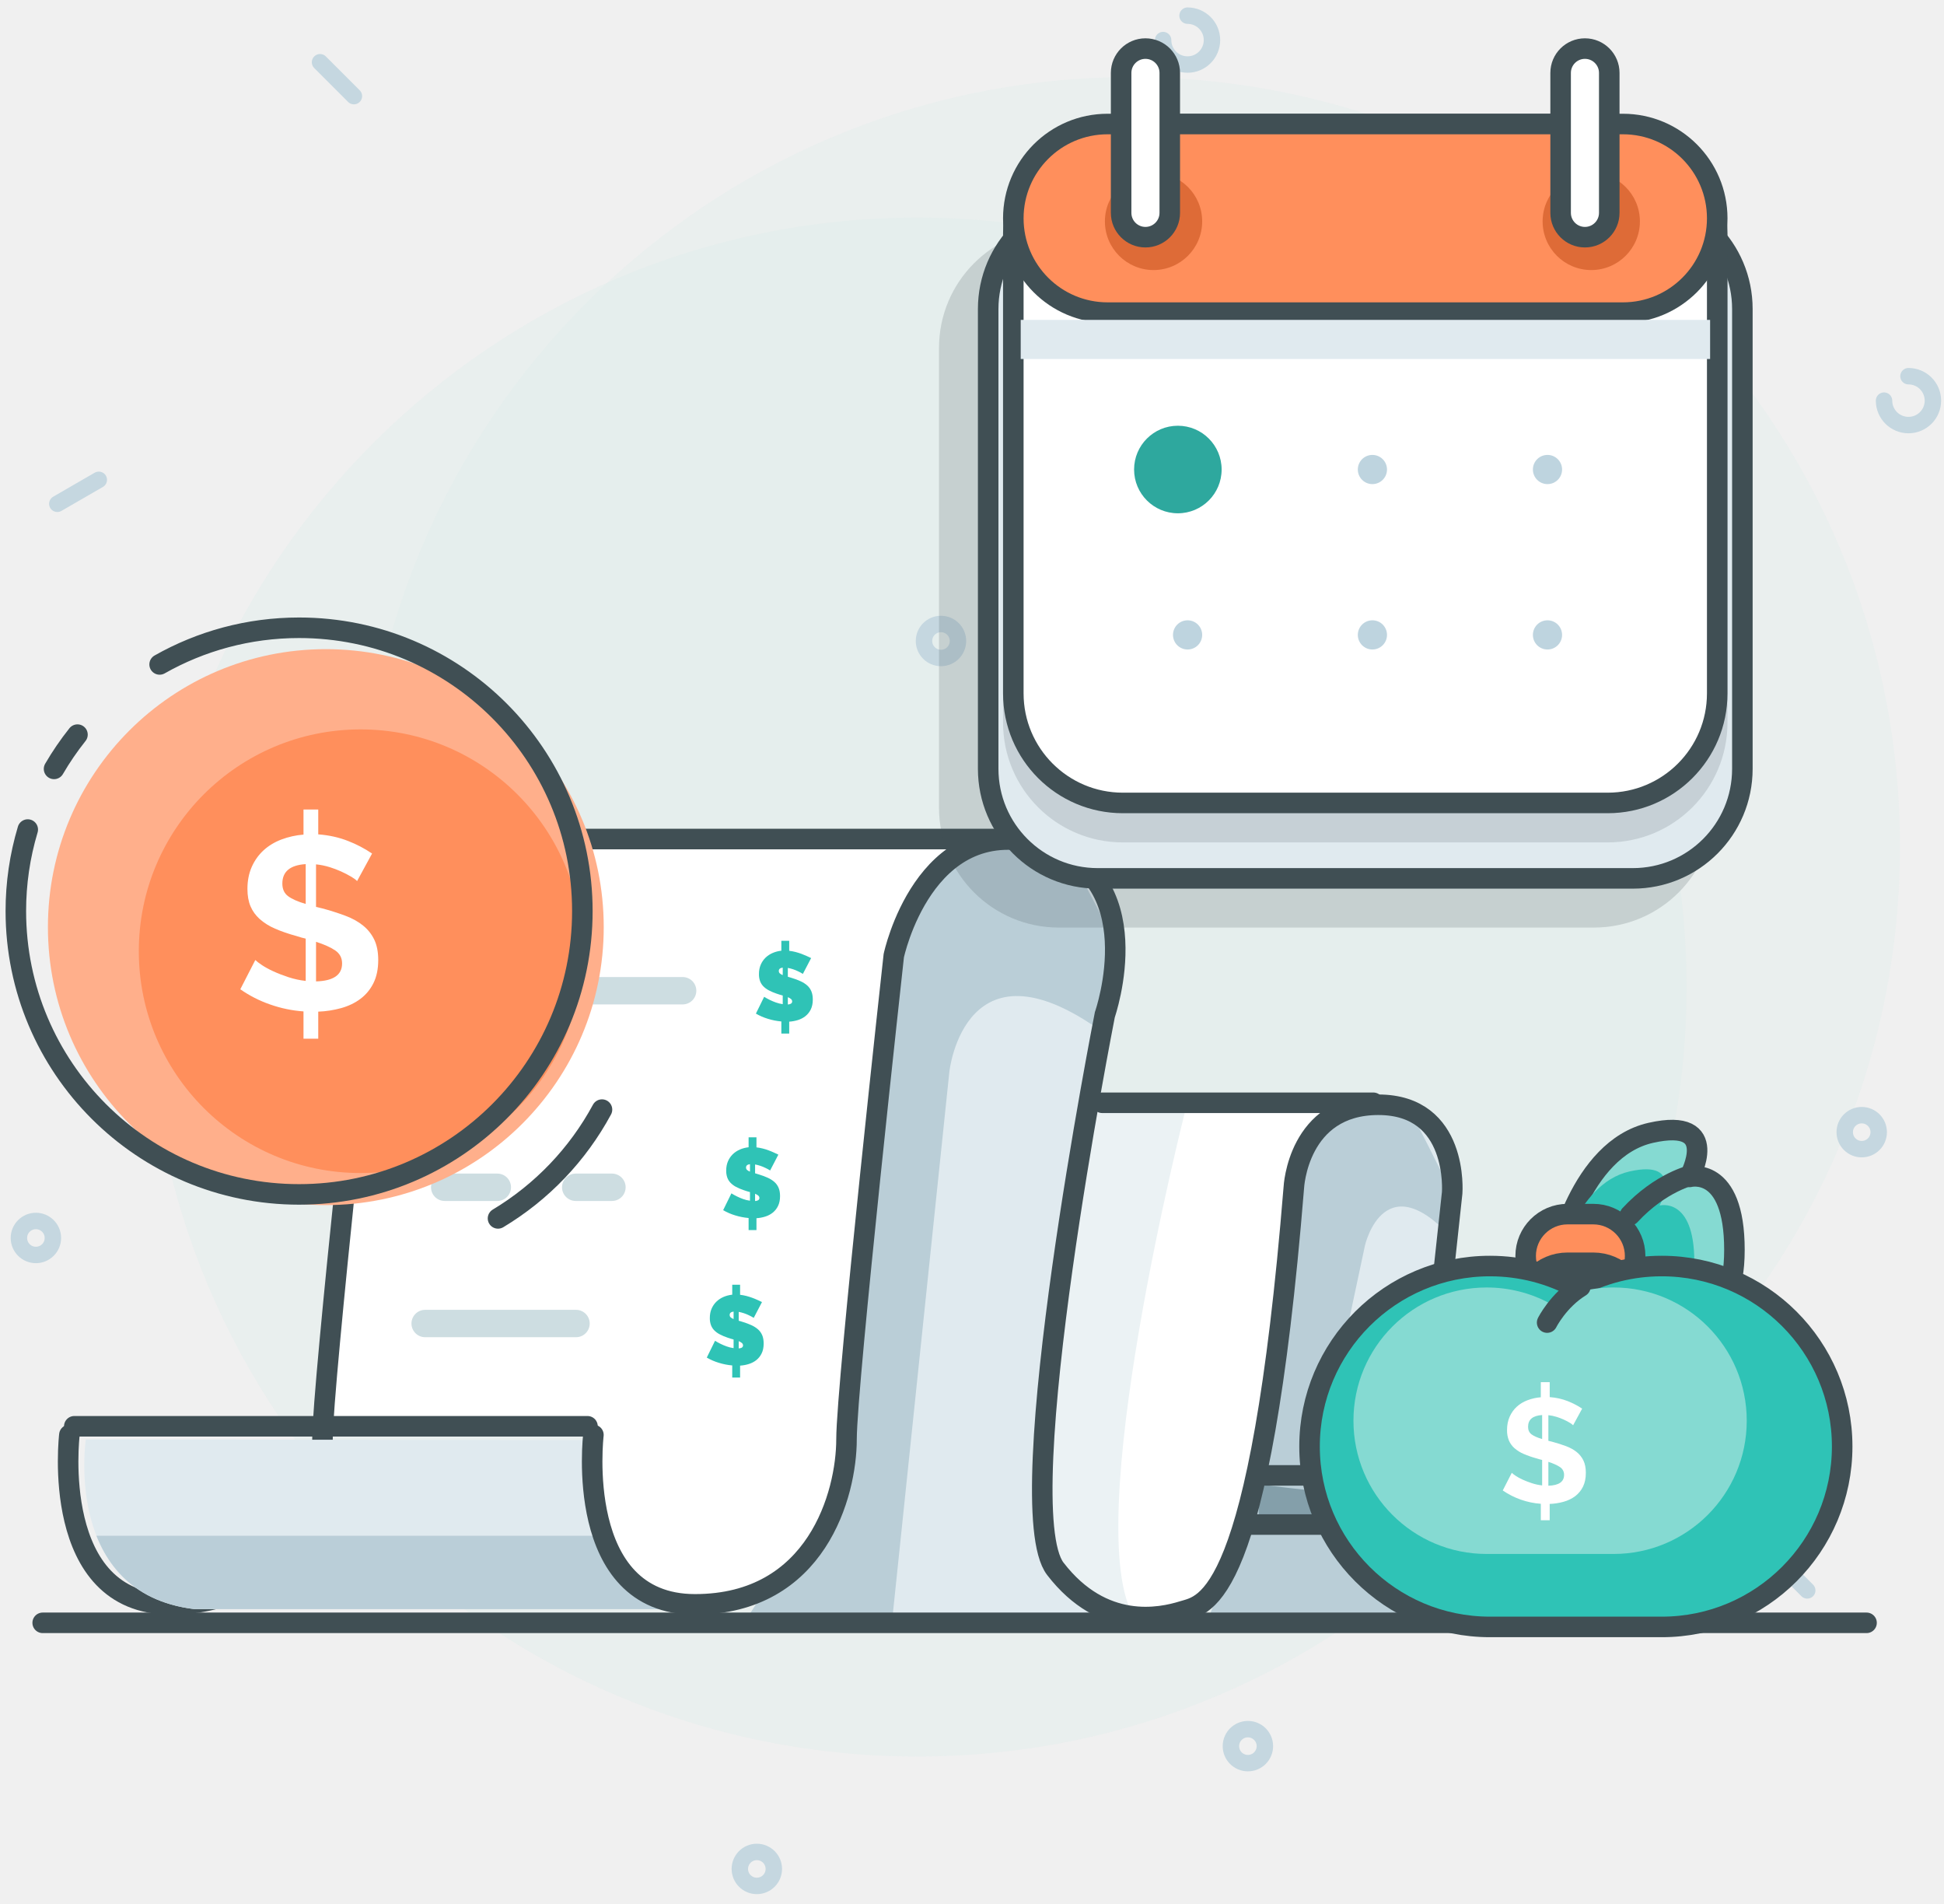
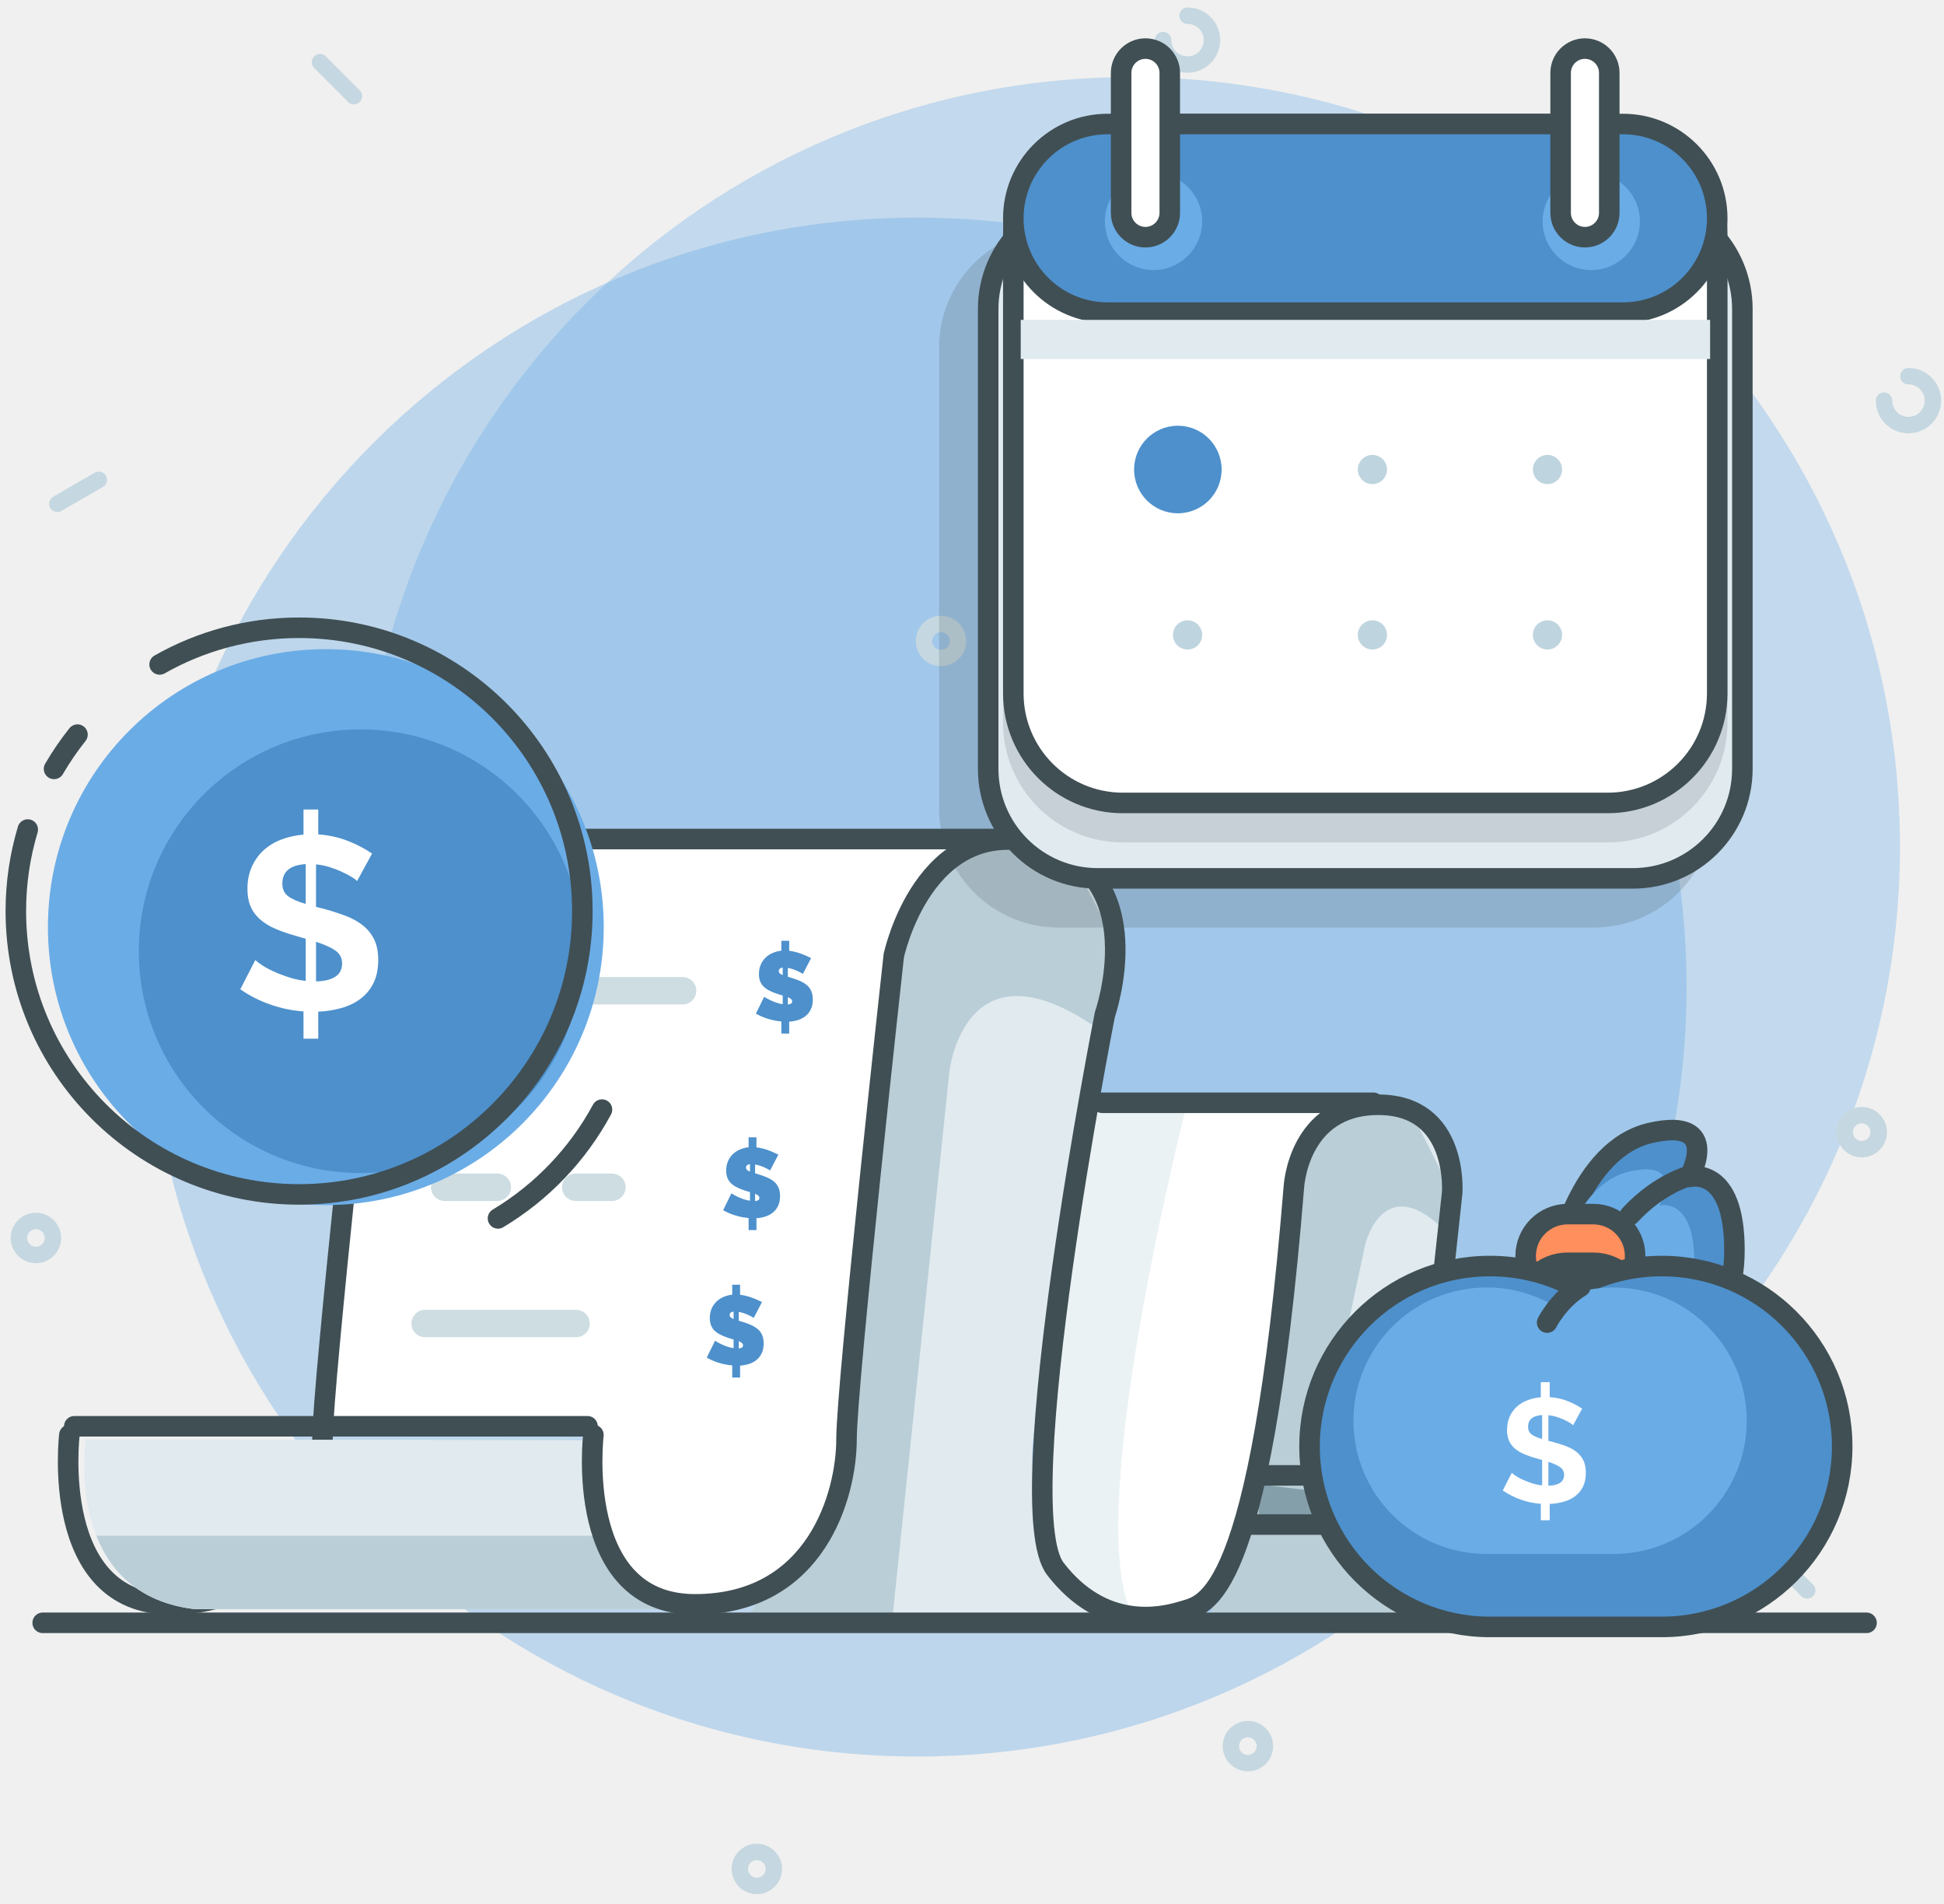
<svg xmlns="http://www.w3.org/2000/svg" xmlns:xlink="http://www.w3.org/1999/xlink" width="142" height="139" viewBox="0 0 142 139">
  <defs>
    <path d="M22.6 38.094l-21.775-.07s4.356-9.767 5.083-21.37C6.634 5.051 8.162.064 12.627.064c4.464 0 6.173 3.51 6.173 5.02 0 1.51-1.594 18.618-1.594 18.618s.091 5.004 5.19 4.162c5.1-.842 13.843-4.637 13.843-4.637s3.619-1.538 3.619 2.71-10.357 4.77-10.357 4.77l-6.217.579s-3.231 1.093-3.231 2.804c0 1.712 2.546 4.004 2.546 4.004z" id="a" />
    <path d="M.918 57.76l25.731.413s-5.72-5.68-4.967-13.174c.753-7.494 4.956-29.944 4.956-29.944S30.92 6.736 25.2 2.391c-5.722-4.346-11.503 2.206-11.503 2.206s-2 2.289-2.683 8.123c-.682 5.835-3.144 34.177-3.144 34.177L.918 57.759z" id="c" />
    <path d="M.328.656S-1.36 11.89 8.251 13.053h36.433s-7.991.172-7.991-12.34L.328.656z" id="e" />
  </defs>
  <g fill="none" fill-rule="evenodd">
    <path d="M-10-6h160v160H-10z" />
-     <g transform="translate(10.812 5.335)" fill="#DDECEA">
+     <g transform="translate(10.812 5.335)" fill="#6aace6">
      <circle opacity=".383" cx="56.192" cy="66.749" r="56.192" />
      <ellipse opacity=".336" cx="71.779" cy="56.488" rx="56.192" ry="56.192" />
    </g>
    <g transform="translate(1.38 1.123)" stroke="#C5D7E0" stroke-width="1.2" stroke-linecap="round">
      <path d="M24.471 5.896l-2.474-2.474m108.633 111.6l-2.475-2.474M2.807 35.668l3.03-1.75M9.39 68.581l3.03-1.75" fill="#DAE2E6" />
      <path d="M136.24 28.135a1.785 1.785 0 1 0 1.785-1.785M83.579 1.804A1.785 1.785 0 1 0 85.364.02" stroke-linejoin="round" />
      <ellipse stroke-linejoin="round" cx="134.61" cy="81.557" rx="1.241" ry="1.241" />
      <circle stroke-linejoin="round" cx="53.903" cy="135.362" r="1.241" />
      <ellipse stroke-linejoin="round" cx="1.242" cy="89.284" rx="1.241" ry="1.241" />
      <ellipse stroke-linejoin="round" cx="89.773" cy="126.395" rx="1.241" ry="1.241" />
      <ellipse stroke-linejoin="round" cx="67.354" cy="45.687" rx="1.241" ry="1.241" />
    </g>
    <g transform="translate(87.283 80.534)">
      <mask id="b" fill="#fff">
        <use xlink:href="#a" />
      </mask>
      <use fill="#E0EAEF" xlink:href="#a" />
      <path d="M6.173 39.756l6.25-29.343s1.46-6.382 6.818 0c5.357 6.382-6.296-15.087-6.296-15.087L1.583 2.646l-3.464 27.85-1.97 7.627 10.024 1.633z" fill="#BACED7" mask="url(#b)" />
      <path d="M4.663 27.858s13.717 1.906 18.738.426c5.02-1.479 15.36-11.465 15.36-11.465l8.123 11.4-2.125 12.673-33.56 4.826-12.807-2.663 6.271-15.197z" fill="#BACED7" mask="url(#b)" />
      <path d="M4.663 27.858s13.717 1.906 18.738.426c5.02-1.479 15.36-11.465 15.36-11.465l8.123 11.4-2.125 12.673-17.542-9.623H4.663v-3.41z" fill="#849FAA" mask="url(#b)" />
    </g>
    <g transform="translate(53.79 60.199)">
      <mask id="d" fill="#fff">
        <use xlink:href="#c" />
      </mask>
      <use fill="#E0EAEF" xlink:href="#c" />
      <path d="M11.263 59.236l4.294-41.17s1.13-10.505 11.663-2.547c10.533 7.957-9.862-25.262-9.862-25.262L6.174.138l-4.415 55.25-3.558 2.77 1.727 4.387 11.335-3.31z" fill="#BACED7" mask="url(#d)" />
    </g>
    <path fill="#FFF" d="M23.884 103.605l3.3-34.438 2.018-4.845 4.322-2.728 3.75-.441H70.48l-3.368 4.103-1.522 3.708-4.266 37.423-.254 2.772-1.805 4.378-2.743 2.46-3.42.76-3.126.227-3.425-1.026-1.883-2.685-1.496-5.037v-3.94z" />
    <path d="M5.068 104.79s-1.48 12.374 7.42 12.374 11.068-8.068 11.068-12.059c0-3.99 3.452-35.311 3.452-35.311s1.098-8.52 10.154-8.52h36.239" stroke="#404F54" stroke-width="1.5" stroke-linecap="round" />
    <g transform="translate(5.942 104.458)">
      <mask id="f" fill="#fff">
        <use xlink:href="#e" />
      </mask>
      <use fill="#E0EAEF" xlink:href="#e" />
      <path fill="#BACED8" mask="url(#f)" d="M-3.589 7.697H56.22v11.962H-3.589z" />
    </g>
    <path d="M106.968 107.747H92.463m16.897 3.589H91.268" stroke="#404F54" stroke-width="1.5" stroke-linecap="round" />
    <path d="M34.058 72.351h15.805" stroke="#CDDDE1" stroke-width="2" stroke-linecap="round" />
-     <path d="M58.646 71.122a2.92 2.92 0 0 0-.344-.186 2.95 2.95 0 0 0-.754-.251v.646c.043.01.088.022.136.04.048.016.098.031.151.046.234.071.446.15.635.237.19.086.35.187.485.305.134.117.236.26.308.427.072.167.108.37.108.61 0 .282-.05.522-.147.721a1.404 1.404 0 0 1-.388.488c-.16.127-.343.223-.549.287a2.714 2.714 0 0 1-.639.119v.868h-.574v-.883a4.706 4.706 0 0 1-.983-.194 4.062 4.062 0 0 1-.876-.38l.603-1.227a4.433 4.433 0 0 0 .851.412c.165.06.333.102.506.126v-.632a5.263 5.263 0 0 1-.445-.136 3.754 3.754 0 0 1-.582-.248 1.577 1.577 0 0 1-.402-.301 1.077 1.077 0 0 1-.233-.384 1.496 1.496 0 0 1-.075-.495c0-.259.043-.487.13-.686a1.58 1.58 0 0 1 .35-.513 1.73 1.73 0 0 1 .521-.344 2.16 2.16 0 0 1 .635-.165v-.725h.574v.732c.158.019.311.048.46.086.148.038.29.083.427.133.136.05.264.103.384.158.12.055.23.106.33.154l-.603 1.155zm-.782 2.01a.228.228 0 0 0-.086-.176.796.796 0 0 0-.23-.133v.532a.467.467 0 0 0 .244-.072.184.184 0 0 0 .072-.15zm-.976-2.225c0 .072.024.13.071.176a.68.68 0 0 0 .216.126v-.546c-.192.024-.287.105-.287.244zm-.634 14.57a2.92 2.92 0 0 0-.345-.187 2.95 2.95 0 0 0-.753-.251v.646c.043.01.088.023.136.04.048.016.098.032.15.046.235.072.447.15.636.237.189.086.35.188.484.305.134.117.237.26.309.427.072.167.108.37.108.61 0 .282-.05.523-.148.721a1.404 1.404 0 0 1-.387.488c-.16.127-.343.223-.55.287a2.714 2.714 0 0 1-.638.119v.868h-.574v-.883a4.706 4.706 0 0 1-.983-.193 4.062 4.062 0 0 1-.876-.38l.603-1.228a4.543 4.543 0 0 0 .85.413c.165.06.334.101.506.125v-.631a5.263 5.263 0 0 1-.445-.137 3.754 3.754 0 0 1-.581-.247 1.577 1.577 0 0 1-.402-.302 1.077 1.077 0 0 1-.233-.384 1.496 1.496 0 0 1-.076-.495c0-.258.044-.487.13-.685a1.58 1.58 0 0 1 .351-.514 1.73 1.73 0 0 1 .52-.344 2.16 2.16 0 0 1 .636-.165v-.725h.574v.732a3.776 3.776 0 0 1 .886.219c.137.05.265.103.384.158.12.055.23.106.33.154l-.602 1.156zm-.783 2.01a.228.228 0 0 0-.086-.177.796.796 0 0 0-.23-.132v.53a.463.463 0 0 0 .245-.071.184.184 0 0 0 .071-.15zm-.976-2.226c0 .072.024.13.072.176a.68.68 0 0 0 .215.126v-.546c-.191.024-.287.106-.287.244zm.562 10.981a2.92 2.92 0 0 0-.344-.186 2.95 2.95 0 0 0-.754-.251v.646c.043.01.089.022.137.039.048.017.098.032.15.047.235.071.447.15.636.236.189.087.35.188.484.306.134.117.237.26.309.427.071.167.107.37.107.61 0 .282-.049.522-.147.72a1.404 1.404 0 0 1-.387.489c-.16.127-.344.222-.55.287a2.714 2.714 0 0 1-.638.118v.869h-.574v-.883a4.706 4.706 0 0 1-.984-.194 4.062 4.062 0 0 1-.875-.38l.603-1.227a4.414 4.414 0 0 0 .85.412c.165.06.334.102.506.126v-.632a5.263 5.263 0 0 1-.445-.136 3.754 3.754 0 0 1-.581-.248 1.577 1.577 0 0 1-.402-.301 1.077 1.077 0 0 1-.233-.384 1.496 1.496 0 0 1-.076-.495c0-.259.043-.487.13-.686a1.58 1.58 0 0 1 .351-.513 1.73 1.73 0 0 1 .52-.344 2.16 2.16 0 0 1 .636-.165v-.725h.574v.732c.158.019.31.048.46.086a5.008 5.008 0 0 1 .81.291c.12.055.23.106.33.154l-.603 1.155zm-.782 2.01a.228.228 0 0 0-.086-.176.796.796 0 0 0-.23-.133v.531c.115-.01.197-.033.244-.071a.184.184 0 0 0 .072-.151zm-.976-2.225c0 .072.024.13.072.176a.68.68 0 0 0 .215.125v-.545c-.191.024-.287.105-.287.244z" fill="#2FC3B6" />
+     <path d="M58.646 71.122a2.92 2.92 0 0 0-.344-.186 2.95 2.95 0 0 0-.754-.251v.646c.043.01.088.022.136.04.048.016.098.031.151.046.234.071.446.15.635.237.19.086.35.187.485.305.134.117.236.26.308.427.072.167.108.37.108.61 0 .282-.05.522-.147.721a1.404 1.404 0 0 1-.388.488c-.16.127-.343.223-.549.287a2.714 2.714 0 0 1-.639.119v.868h-.574v-.883a4.706 4.706 0 0 1-.983-.194 4.062 4.062 0 0 1-.876-.38l.603-1.227a4.433 4.433 0 0 0 .851.412c.165.06.333.102.506.126v-.632a5.263 5.263 0 0 1-.445-.136 3.754 3.754 0 0 1-.582-.248 1.577 1.577 0 0 1-.402-.301 1.077 1.077 0 0 1-.233-.384 1.496 1.496 0 0 1-.075-.495c0-.259.043-.487.13-.686a1.58 1.58 0 0 1 .35-.513 1.73 1.73 0 0 1 .521-.344 2.16 2.16 0 0 1 .635-.165v-.725h.574v.732c.158.019.311.048.46.086.148.038.29.083.427.133.136.05.264.103.384.158.12.055.23.106.33.154l-.603 1.155zm-.782 2.01a.228.228 0 0 0-.086-.176.796.796 0 0 0-.23-.133v.532a.467.467 0 0 0 .244-.072.184.184 0 0 0 .072-.15zm-.976-2.225c0 .072.024.13.071.176a.68.68 0 0 0 .216.126v-.546c-.192.024-.287.105-.287.244zm-.634 14.57a2.92 2.92 0 0 0-.345-.187 2.95 2.95 0 0 0-.753-.251v.646c.043.01.088.023.136.04.048.016.098.032.15.046.235.072.447.15.636.237.189.086.35.188.484.305.134.117.237.26.309.427.072.167.108.37.108.61 0 .282-.05.523-.148.721a1.404 1.404 0 0 1-.387.488c-.16.127-.343.223-.55.287a2.714 2.714 0 0 1-.638.119v.868h-.574v-.883a4.706 4.706 0 0 1-.983-.193 4.062 4.062 0 0 1-.876-.38l.603-1.228a4.543 4.543 0 0 0 .85.413c.165.06.334.101.506.125v-.631a5.263 5.263 0 0 1-.445-.137 3.754 3.754 0 0 1-.581-.247 1.577 1.577 0 0 1-.402-.302 1.077 1.077 0 0 1-.233-.384 1.496 1.496 0 0 1-.076-.495c0-.258.044-.487.13-.685a1.58 1.58 0 0 1 .351-.514 1.73 1.73 0 0 1 .52-.344 2.16 2.16 0 0 1 .636-.165v-.725h.574v.732a3.776 3.776 0 0 1 .886.219c.137.05.265.103.384.158.12.055.23.106.33.154l-.602 1.156zm-.783 2.01a.228.228 0 0 0-.086-.177.796.796 0 0 0-.23-.132v.53a.463.463 0 0 0 .245-.071.184.184 0 0 0 .071-.15zm-.976-2.226c0 .072.024.13.072.176a.68.68 0 0 0 .215.126v-.546c-.191.024-.287.106-.287.244zm.562 10.981a2.92 2.92 0 0 0-.344-.186 2.95 2.95 0 0 0-.754-.251v.646c.043.01.089.022.137.039.048.017.098.032.15.047.235.071.447.15.636.236.189.087.35.188.484.306.134.117.237.26.309.427.071.167.107.37.107.61 0 .282-.049.522-.147.72a1.404 1.404 0 0 1-.387.489c-.16.127-.344.222-.55.287a2.714 2.714 0 0 1-.638.118v.869h-.574v-.883a4.706 4.706 0 0 1-.984-.194 4.062 4.062 0 0 1-.875-.38l.603-1.227a4.414 4.414 0 0 0 .85.412c.165.06.334.102.506.126v-.632a5.263 5.263 0 0 1-.445-.136 3.754 3.754 0 0 1-.581-.248 1.577 1.577 0 0 1-.402-.301 1.077 1.077 0 0 1-.233-.384 1.496 1.496 0 0 1-.076-.495c0-.259.043-.487.13-.686a1.58 1.58 0 0 1 .351-.513 1.73 1.73 0 0 1 .52-.344 2.16 2.16 0 0 1 .636-.165v-.725h.574v.732c.158.019.31.048.46.086a5.008 5.008 0 0 1 .81.291c.12.055.23.106.33.154l-.603 1.155zm-.782 2.01a.228.228 0 0 0-.086-.176.796.796 0 0 0-.23-.133v.531c.115-.01.197-.033.244-.071a.184.184 0 0 0 .072-.151zm-.976-2.225c0 .072.024.13.072.176a.68.68 0 0 0 .215.125v-.545c-.191.024-.287.105-.287.244z" fill="#4d90cc" />
    <path d="M32.483 86.705h3.844m5.726 0H44.7m-13.645 9.95h11.02" stroke="#CDDDE1" stroke-width="2" stroke-linecap="round" />
    <path fill="#FFF" d="M79.69 80.828h17.873l-2.835 4.387-1.742 13.832-1.865 10.775-2.228 6.864-2.289.826-5.32.407-3.472-2.531-1.75-5.271.788-10.184z" />
    <path d="M79.69 80.828l6.914.178s-7.866 30.846-3.698 37.188l-5.094-2.806-1.75-5.271.788-10.184 2.84-19.105z" fill="#EBF2F4" />
    <path d="M43.346 104.79s-1.48 12.374 7.42 12.374 11.068-8.068 11.068-12.059c0-3.99 3.452-35.311 3.452-35.311s2.193-10.385 10.6-8.175c8.405 2.21 4.818 12.482 4.818 12.482s-7.085 35.963-3.615 40.469c3.47 4.505 7.69 3.592 9.299 3.093 1.608-.499 5.652-.499 8.12-30.944 0 0 .286-6.04 6.175-6.04s5.391 6.43 5.391 6.43l-1.431 13.257s-1.563 8.564 4.341 7.858c5.904-.707 11.494-3.434 11.494-3.434s6.633-2.512 6.633.89-4.416 4.46-4.416 4.46c-4.217 1.65-11.637.635-13.71 2.04-2.818 1.909-1.407 4.263.708 4.984 2.116.721 11.377-2.595 15.641-1.298" stroke="#404F54" stroke-width="1.5" stroke-linecap="round" />
    <path d="M5.427 104.159h37.486" stroke="#404F54" stroke-width="1.5" stroke-linecap="round" fill="#404F54" />
    <path d="M100.314 80.534H80.51M3.118 118.513h133.224" stroke="#404F54" stroke-width="1.5" stroke-linecap="round" />
    <g transform="translate(95.656 82.12)">
-       <path d="M18.107 9.72S19.695 1.787 24.93.608c5.234-1.18 2.826 3.221 2.826 3.221s3.28-.868 3.28 5.32c0 6.189-3.53 3.15-3.53 3.15l-9.4-2.58z" stroke="#404F54" stroke-width="1.5" stroke-linecap="round" stroke-linejoin="round" fill="#85DAD2" />
-       <path d="M18.107 10.474s1.228-6.135 5.276-7.047c4.048-.912 2.186 2.49 2.186 2.49s2.537-.67 2.537 4.115c0 4.786-2.731 2.437-2.731 2.437l-7.268-1.995z" fill="#2FC3B6" />
+       <path d="M18.107 9.72S19.695 1.787 24.93.608c5.234-1.18 2.826 3.221 2.826 3.221s3.28-.868 3.28 5.32c0 6.189-3.53 3.15-3.53 3.15l-9.4-2.58z" stroke="#404F54" stroke-width="1.5" stroke-linecap="round" stroke-linejoin="round" fill="#4d90cc" />
+       <path d="M18.107 10.474s1.228-6.135 5.276-7.047c4.048-.912 2.186 2.49 2.186 2.49s2.537-.67 2.537 4.115c0 4.786-2.731 2.437-2.731 2.437l-7.268-1.995z" fill="#6aace6" />
      <rect stroke="#404F54" stroke-width="1.5" stroke-linecap="round" fill="#FF8F5C" x="15.786" y="6.545" width="7.997" height="6.115" rx="3.058" />
      <rect stroke="#404F54" stroke-width="2" stroke-linecap="round" fill="#FF8F5C" x="15.786" y="10.349" width="7.997" height="6.115" rx="3.058" />
-       <path d="M13.178 36.692C5.9 36.692 0 30.792 0 23.514c0-7.277 5.9-13.177 13.178-13.177 2.272 0 4.41.575 6.275 1.587a13.12 13.12 0 0 1 6.275-1.587c7.278 0 13.178 5.9 13.178 13.177 0 7.278-5.9 13.178-13.178 13.178h-12.55z" stroke="#404F54" stroke-width="1.5" stroke-linecap="round" fill="#2FC3B6" />
-       <path d="M12.938 31.364c-5.375 0-9.731-4.357-9.731-9.731s4.356-9.73 9.73-9.73a9.69 9.69 0 0 1 4.634 1.171 9.687 9.687 0 0 1 4.634-1.172c5.374 0 9.73 4.357 9.73 9.73 0 5.375-4.356 9.732-9.73 9.732h-9.267z" fill="#85DAD2" />
+       <path d="M13.178 36.692C5.9 36.692 0 30.792 0 23.514c0-7.277 5.9-13.177 13.178-13.177 2.272 0 4.41.575 6.275 1.587a13.12 13.12 0 0 1 6.275-1.587c7.278 0 13.178 5.9 13.178 13.177 0 7.278-5.9 13.178-13.178 13.178h-12.55z" stroke="#404F54" stroke-width="1.5" stroke-linecap="round" fill="#4d90cc" />
+       <path d="M12.938 31.364c-5.375 0-9.731-4.357-9.731-9.731s4.356-9.73 9.73-9.73a9.69 9.69 0 0 1 4.634 1.171 9.687 9.687 0 0 1 4.634-1.172c5.374 0 9.73 4.357 9.73 9.73 0 5.375-4.356 9.732-9.73 9.732h-9.267z" fill="#6aace6" />
      <path d="M19.252 21.965a1.063 1.063 0 0 0-.244-.184 4.456 4.456 0 0 0-.957-.427 3.061 3.061 0 0 0-.606-.125v1.872l.27.065c.375.101.716.21 1.023.325.306.115.566.26.779.432.213.173.377.38.492.622.115.242.173.54.173.893 0 .397-.07.736-.21 1.017a1.943 1.943 0 0 1-.574.693c-.242.18-.523.315-.844.405a4.39 4.39 0 0 1-1.012.157v1.19h-.649v-1.2a5.613 5.613 0 0 1-2.78-.974l.66-1.288c.057.058.156.134.297.227.14.094.31.186.508.276.199.09.419.175.66.254.242.08.493.134.752.163v-1.861a3.84 3.84 0 0 1-.39-.108 6.99 6.99 0 0 1-.957-.33 2.517 2.517 0 0 1-.676-.422 1.581 1.581 0 0 1-.406-.563 1.949 1.949 0 0 1-.135-.763c0-.36.063-.683.19-.968.126-.285.299-.528.519-.73.22-.202.481-.361.784-.476a3.55 3.55 0 0 1 .974-.217v-1.103h.65v1.092c.475.036.913.134 1.314.292.4.16.752.343 1.055.552l-.66 1.212zm-.66 3.625a.655.655 0 0 0-.303-.574c-.202-.137-.484-.263-.844-.379v1.742c.764-.021 1.147-.285 1.147-.79zm-2.63-3.517c0 .245.085.431.255.557.17.127.427.24.773.341v-1.753c-.685.044-1.027.329-1.027.855z" fill="#FFF" />
      <path d="M17.355 14.466s.815-1.63 2.43-2.623" stroke="#404F54" stroke-width="1.5" stroke-linecap="round" />
      <path d="M27.95 3.694s-2.29.496-4.545 2.928" stroke="#404F54" stroke-width="1.5" stroke-linecap="round" fill="#85DAD2" />
    </g>
    <g transform="translate(1.157 45.845)">
-       <ellipse fill="#FFAF8B" cx="22.643" cy="21.862" rx="20.3" ry="20.3" />
-       <ellipse fill="#FF8F5C" cx="25.182" cy="23.621" rx="16.199" ry="16.199" />
+       <ellipse fill="#6aace6" cx="22.643" cy="21.862" rx="20.3" ry="20.3" />
+       <ellipse fill="#4d90cc" cx="25.182" cy="23.621" rx="16.199" ry="16.199" />
      <path d="M4.502 7.804a20.735 20.735 0 0 0-1.711 2.502M.87 14.736A20.692 20.692 0 0 0 0 20.691c0 11.427 9.264 20.69 20.69 20.69 11.428 0 20.691-9.263 20.691-20.69C41.381 9.264 32.118 0 20.691 0c-3.704 0-7.18.973-10.188 2.678" stroke="#404F54" stroke-width="1.5" stroke-linecap="round" />
      <path d="M24.926 18.5c-.071-.085-.206-.186-.404-.306a7.396 7.396 0 0 0-1.589-.71 5.081 5.081 0 0 0-1.006-.206v3.107l.45.107a18.44 18.44 0 0 1 1.696.54c.51.19.94.43 1.293.717.354.288.626.632.818 1.033.191.401.287.895.287 1.482 0 .658-.117 1.22-.35 1.688a3.19 3.19 0 0 1-.952 1.149c-.401.3-.868.524-1.4.673a7.288 7.288 0 0 1-1.68.26v1.976h-1.077v-1.993a9.317 9.317 0 0 1-2.452-.512 8.876 8.876 0 0 1-2.164-1.104l1.096-2.137c.096.095.26.221.494.377.233.155.515.308.844.458.329.15.694.29 1.095.422.401.131.817.221 1.248.269v-3.089a6.373 6.373 0 0 1-.646-.18c-.61-.167-1.14-.35-1.59-.547a4.178 4.178 0 0 1-1.122-.7c-.3-.27-.524-.581-.673-.934-.15-.353-.225-.775-.225-1.266 0-.599.105-1.135.314-1.608.21-.472.497-.876.862-1.212.366-.335.8-.598 1.302-.79a5.891 5.891 0 0 1 1.617-.359v-1.832h1.077v1.814c.79.06 1.518.222 2.182.485a8.74 8.74 0 0 1 1.75.916l-1.095 2.011zm-1.095 6.015c0-.407-.168-.724-.503-.952-.335-.227-.802-.437-1.4-.628v2.89c1.269-.035 1.903-.472 1.903-1.31zm-4.364-5.836c0 .407.14.715.422.924.282.21.71.399 1.284.566V17.26c-1.137.072-1.706.545-1.706 1.419z" fill="#FFF" />
      <path d="M35.22 43.133a20.79 20.79 0 0 0 7.595-7.945" stroke="#404F54" stroke-width="1.5" stroke-linecap="round" />
    </g>
    <g transform="translate(69.34 3.38)">
      <rect stroke="#404F54" stroke-width="1.5" stroke-linecap="round" fill="#404F54" opacity=".191" y="14.028" width="55.09" height="49.581" rx="8" />
      <rect stroke="#404F54" stroke-width="1.5" stroke-linecap="round" fill="#E0EAEF" x="2.842" y="11.186" width="55.09" height="49.581" rx="8" />
      <rect stroke="#404F54" stroke-width="1.5" stroke-linecap="round" fill="#404F54" opacity=".166" x="4.678" y="7.809" width="51.417" height="49.581" rx="8" />
      <rect stroke="#404F54" stroke-width="1.5" stroke-linecap="round" fill="#FFF" x="4.678" y="5.677" width="51.417" height="49.581" rx="8" />
-       <ellipse fill="#2EA89E" cx="16.697" cy="30.908" rx="3.197" ry="3.197" />
+       <ellipse fill="#4d90cc" cx="16.697" cy="30.908" rx="3.197" ry="3.197" />
      <circle fill="#BED4DF" cx="30.908" cy="30.908" r="1.066" />
      <ellipse fill="#BED4DF" cx="43.697" cy="30.908" rx="1.066" ry="1.066" />
      <ellipse fill="#BED4DF" cx="30.908" cy="42.986" rx="1.066" ry="1.066" />
      <ellipse fill="#BED4DF" cx="17.408" cy="42.986" rx="1.066" ry="1.066" />
      <ellipse fill="#BED4DF" cx="43.697" cy="42.986" rx="1.066" ry="1.066" />
-       <rect stroke="#404F54" stroke-width="1.5" stroke-linecap="round" fill="#FF8F5C" x="4.678" y="5.677" width="51.417" height="13.773" rx="6.886" />
+       <rect stroke="#404F54" stroke-width="1.5" stroke-linecap="round" fill="#4d90cc" x="4.678" y="5.677" width="51.417" height="13.773" rx="6.886" />
      <path fill="#E0EAEF" d="M5.218 19.981h50.357v2.855H5.218z" />
-       <ellipse fill="#DE6B37" cx="46.894" cy="12.789" rx="3.553" ry="3.553" />
-       <ellipse fill="#DE6B37" cx="14.921" cy="12.789" rx="3.553" ry="3.553" />
+       <ellipse fill="#6aace6" cx="46.894" cy="12.789" rx="3.553" ry="3.553" />
+       <ellipse fill="#6aace6" cx="14.921" cy="12.789" rx="3.553" ry="3.553" />
      <rect stroke="#404F54" stroke-width="1.5" stroke-linecap="round" fill="#FFF" x="12.553" y=".168" width="3.553" height="13.773" rx="1.776" />
      <rect stroke="#404F54" stroke-width="1.5" stroke-linecap="round" fill="#FFF" x="44.656" y=".168" width="3.553" height="13.773" rx="1.776" />
    </g>
  </g>
+   <div id="screen-shader" style="&#10;            transition: opacity 0.1s ease 0s; &#10;            z-index: 2147483647;&#10;            margin: 0; &#10;            border-radius: 0; &#10;            padding: 0; &#10;            background: #fac563; &#10;            pointer-events: none; &#10;            position: fixed; &#10;            top: -10%; &#10;            right: -10%; &#10;            width: 120%; &#10;            height: 120%; &#10;            opacity: 0.584;&#10;            mix-blend-mode: multiply; &#10;            display: none;&#10;        " />
</svg>
